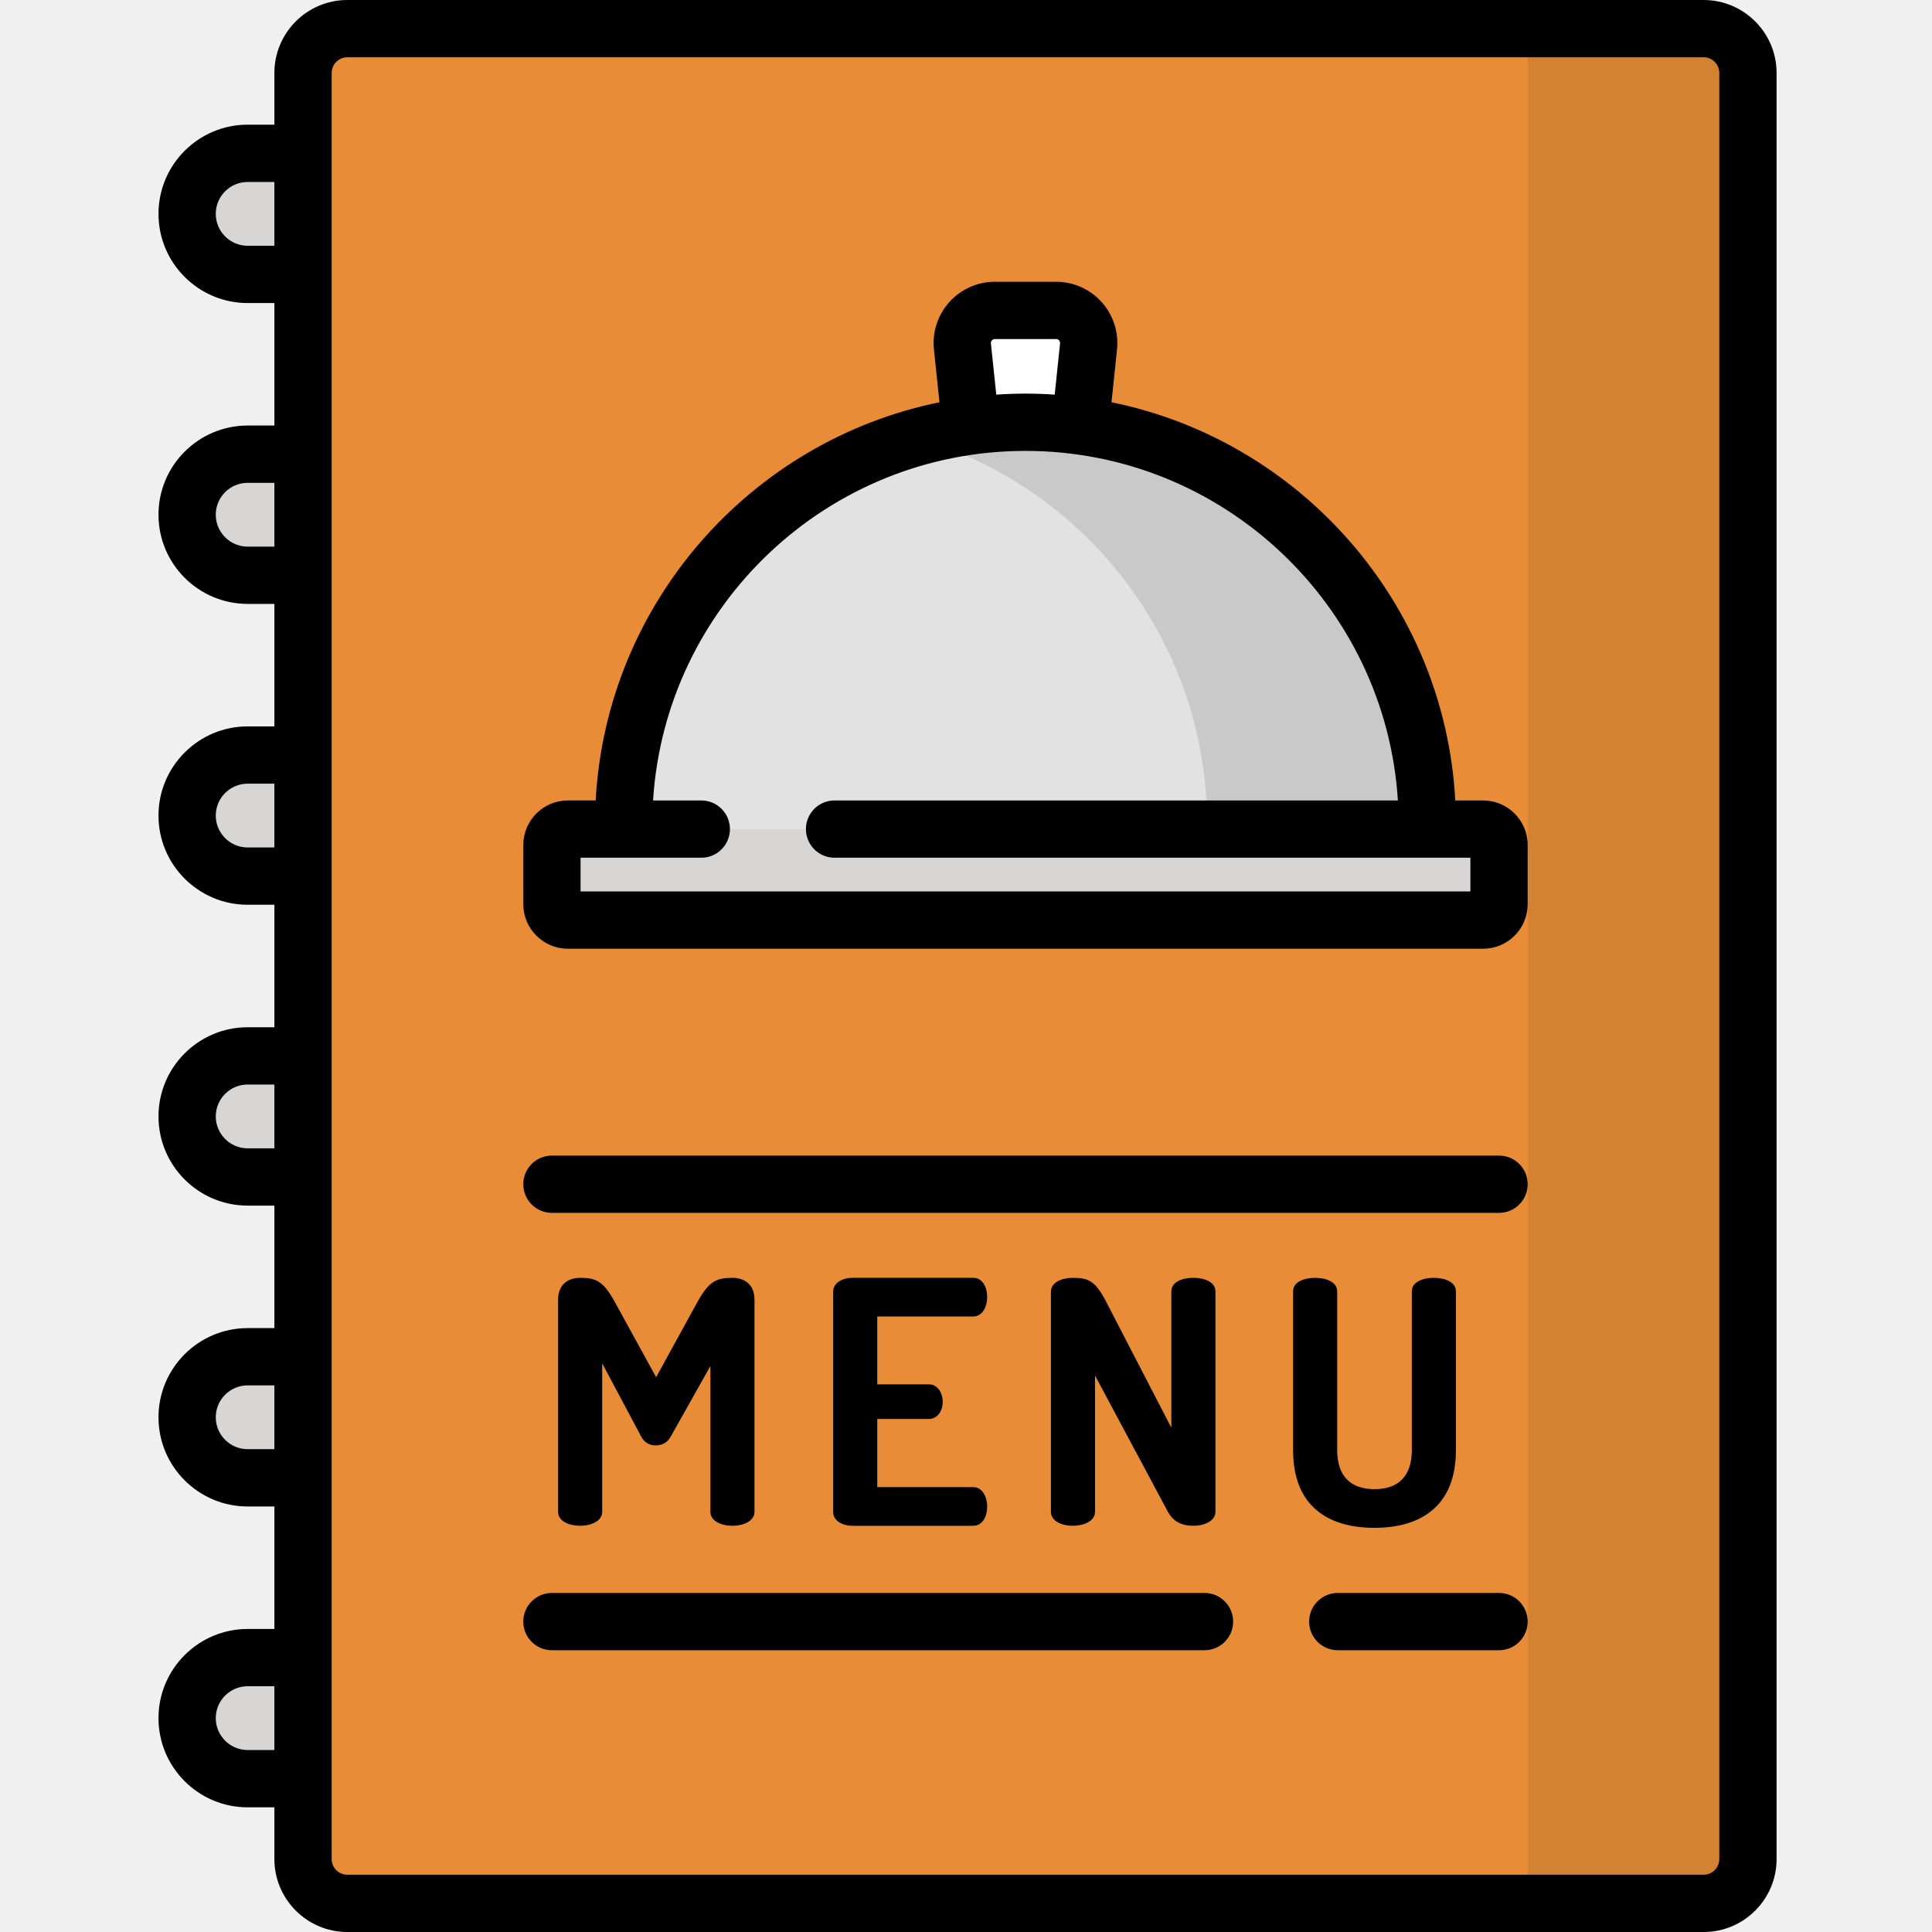
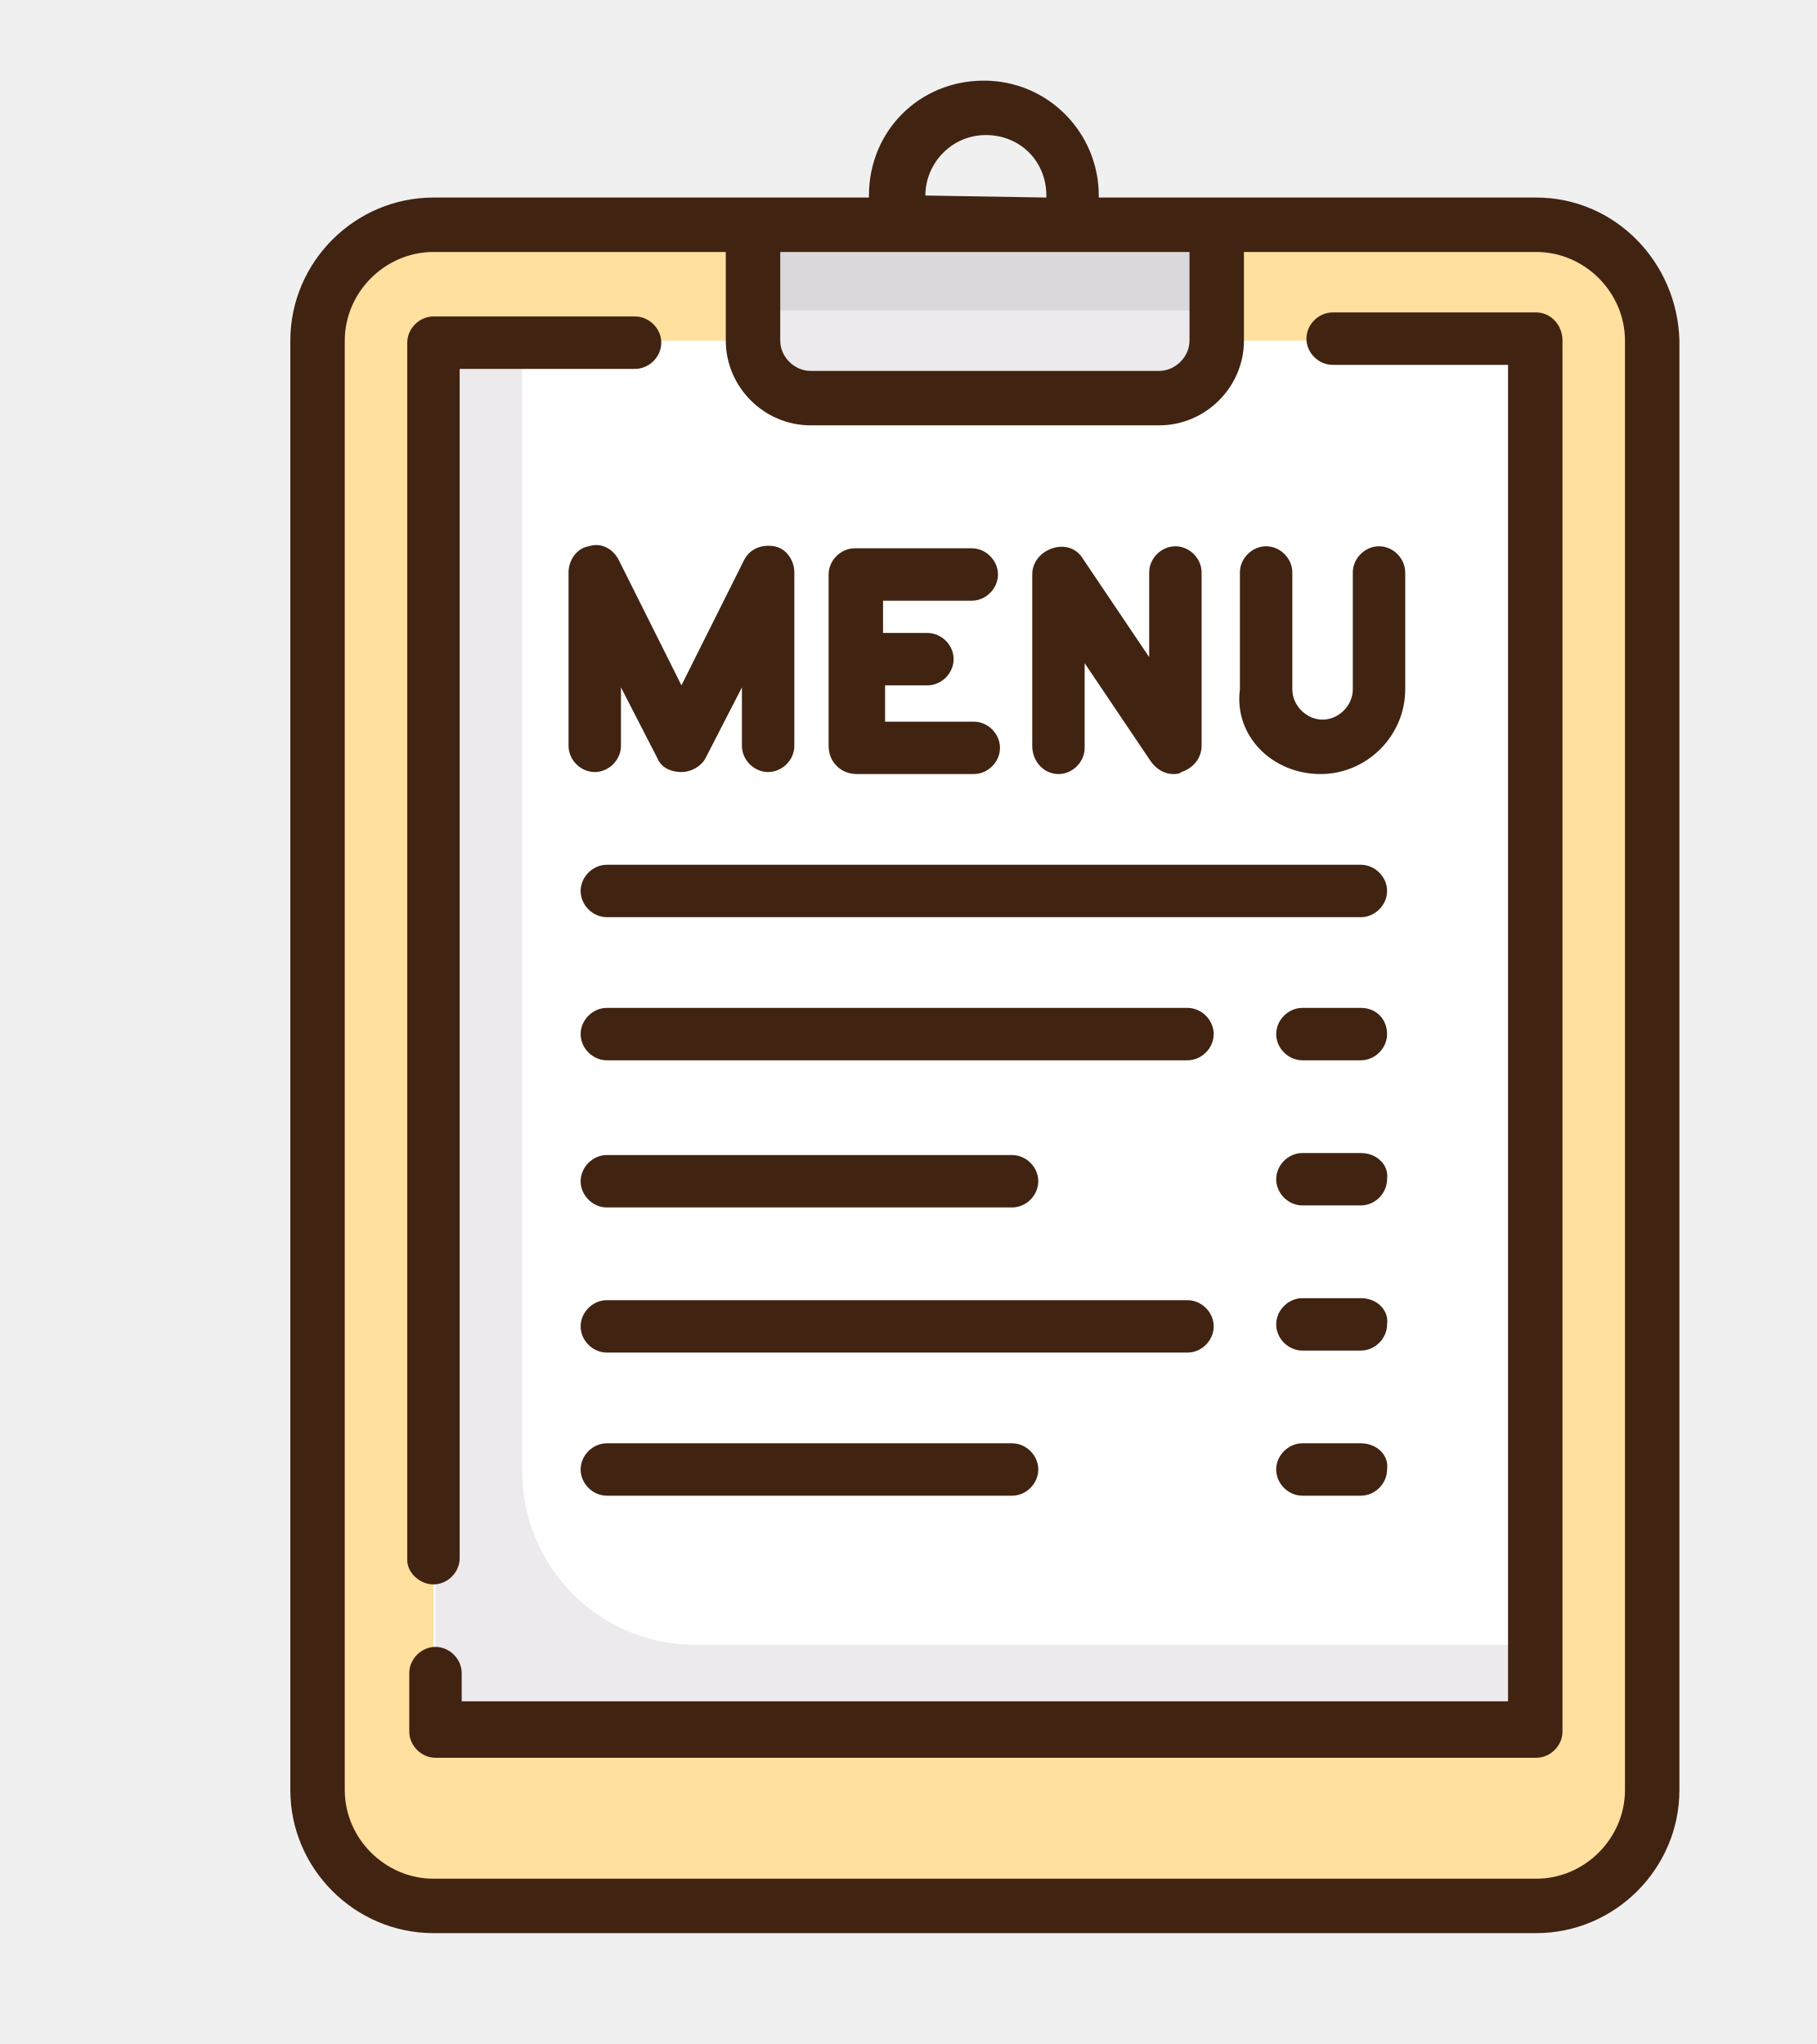
- <svg xmlns="http://www.w3.org/2000/svg" viewBox="-42 0 512 512.001">
-   <g fill="#d8d6d4">
-     <path d="m56.406 72.723h-32.77c-8.863 0-16.047-7.184-16.047-16.047 0-8.859 7.184-16.043 16.047-16.043h32.77c8.863 0 16.047 7.184 16.047 16.043 0 8.863-7.184 16.047-16.047 16.047zm0 0" />
-     <path d="m56.406 152.449h-32.77c-8.863 0-16.047-7.184-16.047-16.043s7.184-16.043 16.047-16.043h32.77c8.863 0 16.047 7.184 16.047 16.043s-7.184 16.043-16.047 16.043zm0 0" />
-     <path d="m56.406 232.18h-32.77c-8.863 0-16.047-7.184-16.047-16.043 0-8.863 7.184-16.043 16.047-16.043h32.77c8.863 0 16.047 7.18 16.047 16.043 0 8.859-7.184 16.043-16.047 16.043zm0 0" />
-     <path d="m56.406 311.91h-32.77c-8.863 0-16.047-7.184-16.047-16.047 0-8.859 7.184-16.043 16.047-16.043h32.77c8.863 0 16.047 7.184 16.047 16.043 0 8.863-7.184 16.047-16.047 16.047zm0 0" />
-     <path d="m56.406 391.637h-32.77c-8.863 0-16.047-7.184-16.047-16.043s7.184-16.043 16.047-16.043h32.77c8.863 0 16.047 7.184 16.047 16.043s-7.184 16.043-16.047 16.043zm0 0" />
-     <path d="m56.406 471.367h-32.77c-8.863 0-16.047-7.184-16.047-16.043s7.184-16.043 16.047-16.043h32.77c8.863 0 16.047 7.184 16.047 16.043s-7.184 16.043-16.047 16.043zm0 0" />
-   </g>
-   <path d="m409.484 504.41h-359.441c-6.484 0-11.742-5.258-11.742-11.742v-473.34c0-6.48 5.258-11.738 11.742-11.738h359.441c6.484 0 11.738 5.258 11.738 11.738v473.344c0 6.48-5.254 11.738-11.738 11.738zm0 0" fill="#e88c38" />
-   <path d="m409.484 7.59h-46.621v496.82h46.621c6.484 0 11.738-5.258 11.738-11.738v-473.344c0-6.48-5.254-11.738-11.738-11.738zm0 0" fill="#d38231" />
-   <path d="m243.688 118.449h-27.848l-2.789-26.641c-.531-5.105 3.473-9.547 8.605-9.547h16.215c5.133 0 9.137 4.441 8.605 9.547zm0 0" fill="#fff" />
-   <path d="m336.254 227.441h-212.98v-9.047c0-58.812 47.68-106.492 106.488-106.492 58.812 0 106.492 47.68 106.492 106.492zm0 0" fill="#e2e2e2" />
-   <path d="m229.762 111.902c-10.117 0-19.906 1.414-29.18 4.051 44.625 12.688 77.309 53.746 77.309 102.441v9.047h58.363v-9.047c0-58.812-47.68-106.492-106.492-106.492zm0 0" fill="#c9c9c9" />
-   <path d="m351.031 219.719h-242.535c-2.336 0-4.23 1.891-4.23 4.227v15.664c0 2.332 1.895 4.227 4.23 4.227h242.535c2.336 0 4.227-1.895 4.227-4.227v-15.664c0-2.336-1.891-4.227-4.227-4.227zm0 0" fill="#d8d6d4" />
-   <path d="m135.746 380.711c-.988 1.797-2.52 2.336-3.957 2.336s-2.875-.539-3.863-2.336l-10.34-19.418v39.371c0 2.43-2.965 3.688-5.84 3.688-2.969 0-5.844-1.258-5.844-3.688v-56.184c0-4.312 2.875-5.84 5.844-5.84 4.223 0 6.113.898 9.078 6.199l11.059 20.137 11.055-20.137c2.969-5.301 4.945-6.199 9.172-6.199 2.965 0 5.84 1.527 5.84 5.84v56.184c0 2.43-2.965 3.688-5.84 3.688-2.969 0-5.844-1.258-5.844-3.688v-38.652zm0 0" />
-   <path d="m190.484 366.863h13.664c2.336 0 3.684 2.25 3.684 4.676 0 2.066-1.168 4.496-3.684 4.496h-13.664v18.066h25.438c2.34 0 3.688 2.426 3.688 5.215 0 2.426-1.168 5.035-3.688 5.035h-32c-2.605 0-5.125-1.262-5.125-3.688v-58.34c0-2.426 2.516-3.688 5.125-3.688h32c2.52 0 3.688 2.609 3.688 5.035 0 2.789-1.348 5.215-3.688 5.215h-25.438zm0 0" />
-   <path d="m267.52 400.664-19.328-36.137v36.137c0 2.43-2.965 3.688-5.844 3.688-2.965 0-5.844-1.258-5.844-3.688v-58.34c0-2.516 2.879-3.684 5.844-3.684 4.227 0 5.934.898 8.723 6.199l17.348 33.531v-36.137c0-2.516 2.875-3.598 5.844-3.598 2.875 0 5.84 1.078 5.84 3.598v58.43c0 2.426-2.965 3.688-5.84 3.688-2.789 0-5.215-.898-6.742-3.688zm0 0" />
-   <path d="m332.148 342.234c0-2.516 2.875-3.594 5.84-3.594 2.879 0 5.844 1.078 5.844 3.594v42.07c0 15.012-9.527 20.586-21.574 20.586-12.137 0-21.574-5.574-21.574-20.586v-42.07c0-2.516 2.875-3.594 5.844-3.594 2.875 0 5.84 1.078 5.84 3.594v42.07c0 7.012 3.688 10.34 9.891 10.34 6.203 0 9.887-3.328 9.887-10.34v-42.07zm0 0" />
-   <path d="m355.258 422.148h-42.73c-4.195 0-7.594 3.398-7.594 7.59 0 4.195 3.398 7.59 7.594 7.59h42.73c4.195 0 7.59-3.395 7.59-7.59 0-4.191-3.395-7.59-7.59-7.59zm0 0" />
-   <path d="m277.207 422.148h-172.941c-4.191 0-7.59 3.398-7.59 7.59 0 4.195 3.398 7.59 7.59 7.59h172.941c4.195 0 7.59-3.395 7.59-7.59 0-4.191-3.395-7.59-7.59-7.59zm0 0" />
-   <path d="m355.258 306.242h-250.992c-4.191 0-7.59 3.398-7.59 7.59 0 4.191 3.398 7.59 7.59 7.59h250.992c4.195 0 7.59-3.398 7.59-7.59 0-4.191-3.395-7.59-7.59-7.59zm0 0" />
-   <path d="m351.035 212.129h-7.367c-2.844-52.301-41.074-95.34-91.109-105.527l1.465-14.004c.48-4.57-1.012-9.148-4.086-12.559-3.074-3.414-7.473-5.371-12.066-5.371h-16.215c-4.598 0-8.992 1.961-12.07 5.371-3.074 3.414-4.562 7.992-4.082 12.559l1.465 14.004c-50.035 10.188-88.266 53.223-91.109 105.523h-7.367c-6.516 0-11.816 5.301-11.816 11.816v15.664c0 6.516 5.301 11.816 11.816 11.816h242.539c6.516 0 11.816-5.301 11.816-11.816v-15.664c0-6.512-5.297-11.812-11.812-11.812zm-130.168-121.93c.211-.23.473-.348.789-.348h16.215c.312 0 .578.117.789.348.211.234.301.512.266.82l-1.418 13.562c-2.559-.172-5.141-.27-7.742-.27-2.605 0-5.184.098-7.742.27l-1.422-13.562c-.031-.309.059-.586.266-.82zm126.801 146.043h-235.809v-8.934h31.988c4.195 0 7.594-3.398 7.594-7.59s-3.398-7.59-7.594-7.59h-12.777c3.242-51.625 46.266-92.633 98.691-92.633 52.43 0 95.453 41.008 98.695 92.633h-149.289c-4.195 0-7.59 3.398-7.59 7.59s3.395 7.59 7.59 7.59h168.5zm0 0" />
-   <path d="m409.484 0h-359.441c-10.656 0-19.328 8.672-19.328 19.328v13.711h-7.082c-13.031 0-23.633 10.605-23.633 23.637s10.602 23.637 23.633 23.637h7.082v32.457h-7.082c-13.031 0-23.633 10.602-23.633 23.637 0 13.031 10.602 23.633 23.633 23.633h7.082v32.461h-7.082c-13.031 0-23.633 10.602-23.633 23.637 0 13.031 10.602 23.633 23.633 23.633h7.082v32.461h-7.082c-13.031 0-23.633 10.602-23.633 23.633 0 13.035 10.602 23.637 23.633 23.637h7.082v32.461h-7.082c-13.031 0-23.633 10.602-23.633 23.633 0 13.035 10.602 23.637 23.633 23.637h7.082v32.461h-7.082c-13.031 0-23.633 10.602-23.633 23.633s10.602 23.637 23.633 23.637h7.082v13.711c0 10.656 8.672 19.328 19.328 19.328h359.441c10.656 0 19.332-8.672 19.332-19.328v-473.344c0-10.656-8.676-19.328-19.332-19.328zm-378.773 65.133h-7.078c-4.66 0-8.453-3.793-8.453-8.457 0-4.66 3.793-8.453 8.453-8.453h7.078zm0 79.727h-7.078c-4.66 0-8.453-3.793-8.453-8.453 0-4.664 3.793-8.453 8.453-8.453h7.078zm0 79.73h-7.078c-4.66 0-8.453-3.793-8.453-8.453 0-4.664 3.793-8.457 8.453-8.457h7.078zm0 79.73h-7.078c-4.66 0-8.453-3.793-8.453-8.457 0-4.66 3.793-8.453 8.453-8.453h7.078zm0 79.727h-7.078c-4.66 0-8.453-3.789-8.453-8.453 0-4.66 3.793-8.453 8.453-8.453h7.078zm0 79.73h-7.078c-4.66 0-8.453-3.793-8.453-8.453 0-4.664 3.793-8.453 8.453-8.453h7.078zm382.922 28.891c0 2.289-1.859 4.152-4.148 4.152h-359.441c-2.289 0-4.148-1.863-4.148-4.152v-473.34c0-2.285 1.859-4.148 4.148-4.148h359.441c2.289 0 4.148 1.863 4.148 4.148zm0 0" />
+ <svg xmlns="http://www.w3.org/2000/svg" version="1.1" id="Warstwa_1" x="0px" y="0px" viewBox="0 0 90.1 101.4" style="enable-background:new 0 0 90.1 101.4;" xml:space="preserve">
+   <style type="text/css">
+ 	.st0{fill:#FFFFFF;}
+ 	.st1{fill:#4468B1;}
+ 	.st2{fill:#412312;}
+ 	.st3{fill:#1E9BAF;}
+ 	.st4{fill-rule:evenodd;clip-rule:evenodd;fill:url(#SVGID_1_);}
+ 	.st5{fill-rule:evenodd;clip-rule:evenodd;fill:#FFFFFF;}
+ 	.st6{fill-rule:evenodd;clip-rule:evenodd;fill:url(#SVGID_2_);}
+ 	.st7{fill-rule:evenodd;clip-rule:evenodd;fill:url(#SVGID_3_);}
+ 	.st8{fill:#FFE09E;}
+ 	.st9{fill:#DBD8DB;}
+ 	.st10{fill:#ECEAEC;}
+ </style>
+   <path class="st8" d="M76.2,94.5H21.5c-3.2,0-5.7-2.6-5.7-5.7V16.9c0-3.2,2.6-5.7,5.7-5.7h54.7c3.2,0,5.7,2.6,5.7,5.7v71.9  C81.9,91.9,79.3,94.5,76.2,94.5z" />
+   <path class="st0" d="M21.5,16.9h54.6v69H21.5V16.9z" />
+   <path class="st9" d="M57.5,19.8H40.2c-1.6,0-2.9-1.3-2.9-2.9v-5.8h23v5.8C60.3,18.5,59.1,19.8,57.5,19.8z" />
+   <path class="st10" d="M34.5,81.6c-4.8,0-8.6-3.9-8.6-8.6V16.9h-4.3v69h54.6v-4.3H34.5z" />
+   <path class="st10" d="M37.3,15.4v1.4c0,1.6,1.3,2.9,2.9,2.9h17.3c1.6,0,2.9-1.3,2.9-2.9v-1.4H37.3z" />
+   <path class="st2" d="M76.2,9.8H54.5V9.7C54.5,6.6,52,4,48.8,4s-5.7,2.5-5.7,5.7v0.1H21.5c-3.9,0-7.1,3.2-7.1,7.1v71.9  c0,3.9,3.2,7.1,7.1,7.1h54.7c3.9,0,7.1-3.2,7.1-7.1V16.9C83.2,13,80.1,9.8,76.2,9.8z M45.9,9.7c0-1.6,1.3-3,3-3s3,1.3,3,3v0.1  L45.9,9.7L45.9,9.7L45.9,9.7z M59,12.5v4.4c0,0.8-0.7,1.5-1.5,1.5H40.2c-0.8,0-1.5-0.7-1.5-1.5v-4.4H59z M80.6,88.8  c0,2.4-2,4.4-4.4,4.4H21.5c-2.4,0-4.4-2-4.4-4.4V16.9c0-2.4,2-4.4,4.4-4.4H36v4.4c0,2.3,1.9,4.2,4.2,4.2h17.3c2.3,0,4.2-1.9,4.2-4.2  v-4.4h14.5c2.4,0,4.4,2,4.4,4.4V88.8z" />
+   <path class="st2" d="M21.5,78.6c0.7,0,1.3-0.6,1.3-1.3v-59h8.7c0.7,0,1.3-0.6,1.3-1.3c0-0.7-0.6-1.3-1.3-1.3H21.5  c-0.7,0-1.3,0.6-1.3,1.3v60.4C20.2,78,20.8,78.6,21.5,78.6z" />
+   <path class="st2" d="M76.2,15.5H66.1c-0.7,0-1.3,0.6-1.3,1.3c0,0.7,0.6,1.3,1.3,1.3h8.7v66.3H22.9V83c0-0.7-0.6-1.3-1.3-1.3  c-0.7,0-1.3,0.6-1.3,1.3v2.9c0,0.7,0.6,1.3,1.3,1.3h54.6c0.7,0,1.3-0.6,1.3-1.3v-69C77.5,16.1,76.9,15.5,76.2,15.5z" />
+   <path class="st2" d="M29.2,27.1c-0.6,0.1-1,0.7-1,1.3V37c0,0.7,0.6,1.3,1.3,1.3c0.7,0,1.3-0.6,1.3-1.3v-2.9l1.8,3.5  c0.2,0.5,0.7,0.7,1.2,0.7c0.5,0,1-0.3,1.2-0.7l1.8-3.5V37c0,0.7,0.6,1.3,1.3,1.3s1.3-0.6,1.3-1.3v-8.6c0-0.6-0.4-1.2-1-1.3  c-0.6-0.1-1.2,0.1-1.5,0.7L33.8,34l-3.1-6.2C30.4,27.2,29.8,26.9,29.2,27.1z" />
+   <path class="st2" d="M42.5,38.4h5.8c0.7,0,1.3-0.6,1.3-1.3c0-0.7-0.6-1.3-1.3-1.3h-4.4V34H46c0.7,0,1.3-0.6,1.3-1.3  c0-0.7-0.6-1.3-1.3-1.3h-2.2v-1.6h4.4c0.7,0,1.3-0.6,1.3-1.3c0-0.7-0.6-1.3-1.3-1.3h-5.8c-0.7,0-1.3,0.6-1.3,1.3V37  C41.1,37.8,41.7,38.4,42.5,38.4z" />
+   <path class="st2" d="M52.5,38.4c0.7,0,1.3-0.6,1.3-1.3v-4.2l3.3,4.9c0.3,0.4,0.7,0.6,1.1,0.6c0.1,0,0.3,0,0.4-0.1  c0.6-0.2,1-0.7,1-1.3v-8.6c0-0.7-0.6-1.3-1.3-1.3c-0.7,0-1.3,0.6-1.3,1.3v4.2l-3.3-4.9c-0.3-0.5-0.9-0.7-1.5-0.5  c-0.6,0.2-1,0.7-1,1.3V37C51.2,37.8,51.8,38.4,52.5,38.4z" />
+   <path class="st2" d="M65.5,38.4c2.3,0,4.2-1.9,4.2-4.2v-5.8c0-0.7-0.6-1.3-1.3-1.3c-0.7,0-1.3,0.6-1.3,1.3v5.8  c0,0.8-0.7,1.5-1.5,1.5s-1.5-0.7-1.5-1.5v-5.8c0-0.7-0.6-1.3-1.3-1.3c-0.7,0-1.3,0.6-1.3,1.3v5.8C61.2,36.5,63.1,38.4,65.5,38.4z" />
+   <path class="st2" d="M28.8,44.2c0,0.7,0.6,1.3,1.3,1.3h37.4c0.7,0,1.3-0.6,1.3-1.3c0-0.7-0.6-1.3-1.3-1.3H30.1  C29.4,42.9,28.8,43.5,28.8,44.2z" />
+   <path class="st2" d="M67.5,50h-2.9c-0.7,0-1.3,0.6-1.3,1.3s0.6,1.3,1.3,1.3h2.9c0.7,0,1.3-0.6,1.3-1.3S68.3,50,67.5,50z" />
+   <path class="st2" d="M67.5,64.4h-2.9c-0.7,0-1.3,0.6-1.3,1.3c0,0.7,0.6,1.3,1.3,1.3h2.9c0.7,0,1.3-0.6,1.3-1.3  C68.9,65,68.3,64.4,67.5,64.4z" />
+   <path class="st2" d="M67.5,57.2h-2.9c-0.7,0-1.3,0.6-1.3,1.3c0,0.7,0.6,1.3,1.3,1.3h2.9c0.7,0,1.3-0.6,1.3-1.3  C68.9,57.8,68.3,57.2,67.5,57.2z" />
+   <path class="st2" d="M67.5,71.6h-2.9c-0.7,0-1.3,0.6-1.3,1.3c0,0.7,0.6,1.3,1.3,1.3h2.9c0.7,0,1.3-0.6,1.3-1.3  C68.9,72.2,68.3,71.6,67.5,71.6z" />
+   <path class="st2" d="M58.9,50H30.1c-0.7,0-1.3,0.6-1.3,1.3s0.6,1.3,1.3,1.3h28.8c0.7,0,1.3-0.6,1.3-1.3S59.6,50,58.9,50z" />
+   <path class="st2" d="M60.2,65.8c0-0.7-0.6-1.3-1.3-1.3H30.1c-0.7,0-1.3,0.6-1.3,1.3c0,0.7,0.6,1.3,1.3,1.3h28.8  C59.6,67.1,60.2,66.5,60.2,65.8z" />
+   <path class="st2" d="M30.1,59.9h20.1c0.7,0,1.3-0.6,1.3-1.3c0-0.7-0.6-1.3-1.3-1.3H30.1c-0.7,0-1.3,0.6-1.3,1.3  C28.8,59.3,29.4,59.9,30.1,59.9z" />
+   <path class="st2" d="M30.1,71.6c-0.7,0-1.3,0.6-1.3,1.3c0,0.7,0.6,1.3,1.3,1.3h20.1c0.7,0,1.3-0.6,1.3-1.3c0-0.7-0.6-1.3-1.3-1.3  H30.1z" />
</svg>
